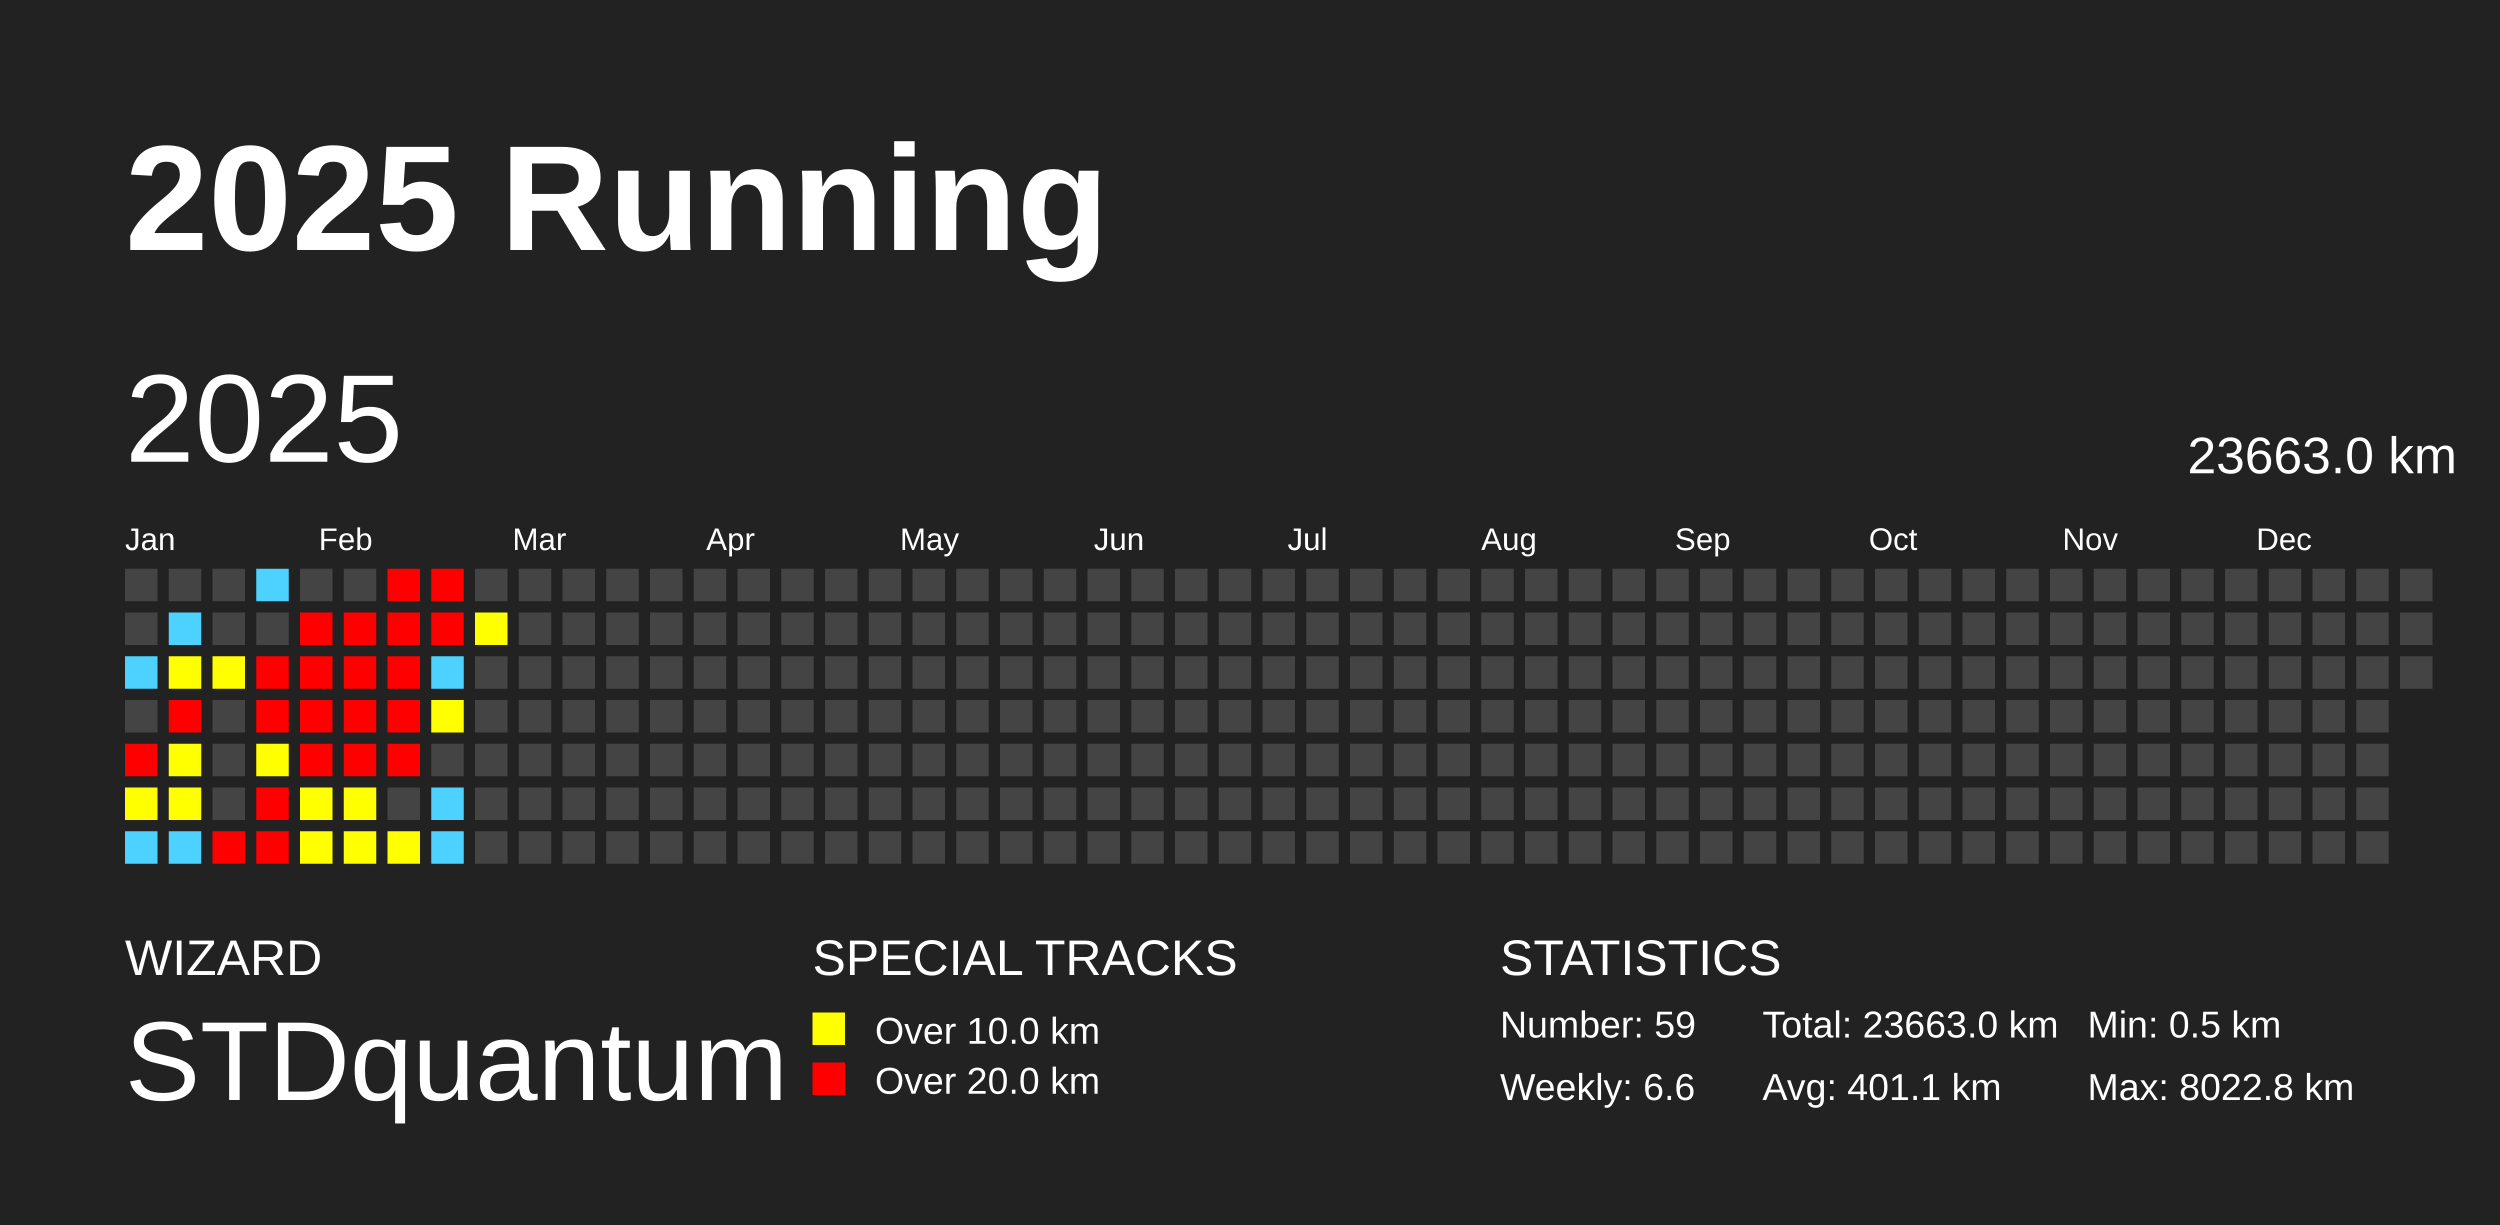
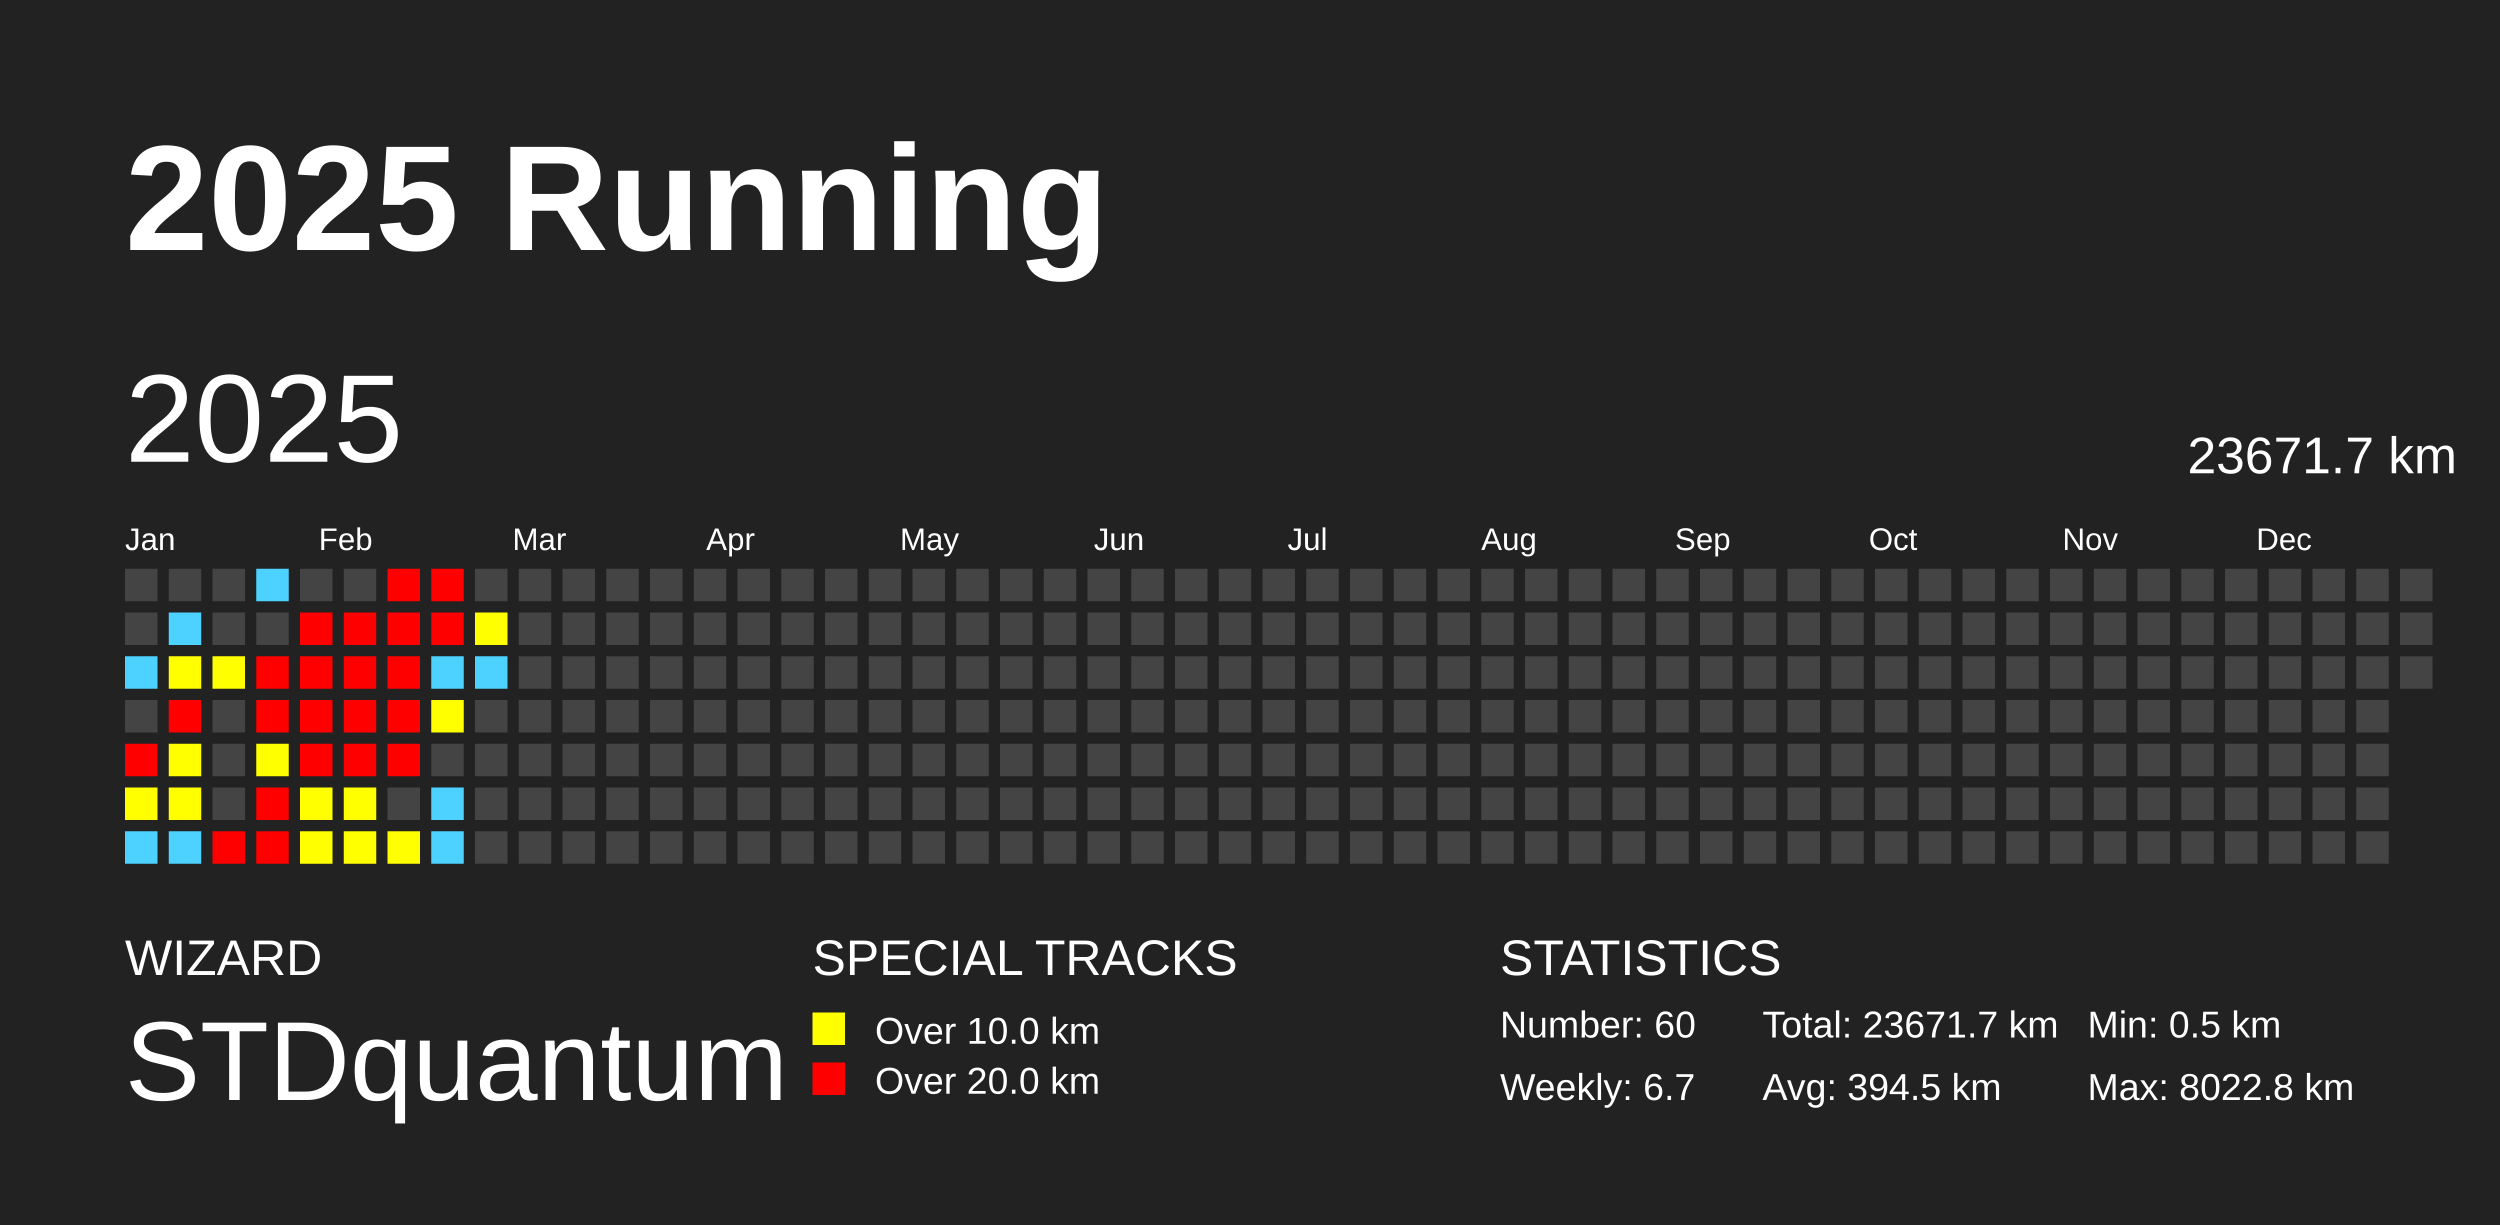
<svg xmlns="http://www.w3.org/2000/svg" baseProfile="full" height="98mm" version="1.1" viewBox="0,0,200,98" width="200mm">
  <defs />
  <rect fill="#222222" height="98" width="200" x="0" y="0" />
  <text fill="#FFFFFF" style="font-size:12px; font-family:Arial; font-weight:bold;" x="10" y="20">2025 Running</text>
  <text fill="#FFFFFF" style="font-size:4px; font-family:Arial" x="10" y="78">WIZARD</text>
  <text fill="#FFFFFF" style="font-size:9px; font-family:Arial" x="10" y="88">STDquantum</text>
  <text fill="#FFFFFF" style="font-size:4px; font-family:Arial" x="65" y="78">SPECIAL TRACKS</text>
  <rect fill="yellow" height="2.6" width="2.6" x="65" y="81" />
  <text fill="#FFFFFF" style="font-size:3px; font-family:Arial" x="70" y="83.5">Over 10.0 km</text>
  <rect fill="red" height="2.6" width="2.6" x="65" y="85" />
  <text fill="#FFFFFF" style="font-size:3px; font-family:Arial" x="70" y="87.5">Over 20.0 km</text>
  <text fill="#FFFFFF" style="font-size:4px; font-family:Arial" x="120" y="78">STATISTICS</text>
-   <text fill="#FFFFFF" style="font-size:3px; font-family:Arial" x="120" y="83">Number: 59</text>
-   <text fill="#FFFFFF" style="font-size:3px; font-family:Arial" x="120" y="88">Weekly: 6.6</text>
-   <text fill="#FFFFFF" style="font-size:3px; font-family:Arial" x="141" y="83">Total: 23663.0 km</text>
-   <text fill="#FFFFFF" style="font-size:3px; font-family:Arial" x="141" y="88">Avg: 401.1 km</text>
+   <text fill="#FFFFFF" style="font-size:3px; font-family:Arial" x="120" y="83">Number: 60</text>
+   <text fill="#FFFFFF" style="font-size:3px; font-family:Arial" x="120" y="88">Weekly: 6.7</text>
+   <text fill="#FFFFFF" style="font-size:3px; font-family:Arial" x="141" y="83">Total: 23671.7 km</text>
+   <text fill="#FFFFFF" style="font-size:3px; font-family:Arial" x="141" y="88">Avg: 394.5 km</text>
  <text fill="#FFFFFF" style="font-size:3px; font-family:Arial" x="167" y="83">Min: 0.5 km</text>
  <text fill="#FFFFFF" style="font-size:3px; font-family:Arial" x="167" y="88">Max: 8022.8 km</text>
  <text dominant-baseline="hanging" fill="#FFFFFF" style="font-size:10.0px; font-family:Arial;" x="10" y="30">2025</text>
-   <text dominant-baseline="hanging" fill="#FFFFFF" style="font-size:4.125px; font-family:Arial;" x="175" y="35">23663.0 km</text>
+   <text dominant-baseline="hanging" fill="#FFFFFF" style="font-size:4.125px; font-family:Arial;" x="175" y="35">23671.7 km</text>
  <text fill="#FFFFFF" style="font-size:2.5px; font-family:Arial" x="10.0" y="44">Jan</text>
  <text fill="#FFFFFF" style="font-size:2.5px; font-family:Arial" x="25.5" y="44">Feb</text>
  <text fill="#FFFFFF" style="font-size:2.5px; font-family:Arial" x="41.0" y="44">Mar</text>
  <text fill="#FFFFFF" style="font-size:2.5px; font-family:Arial" x="56.5" y="44">Apr</text>
  <text fill="#FFFFFF" style="font-size:2.5px; font-family:Arial" x="72.0" y="44">May</text>
  <text fill="#FFFFFF" style="font-size:2.5px; font-family:Arial" x="87.5" y="44">Jun</text>
  <text fill="#FFFFFF" style="font-size:2.5px; font-family:Arial" x="103.0" y="44">Jul</text>
  <text fill="#FFFFFF" style="font-size:2.5px; font-family:Arial" x="118.5" y="44">Aug</text>
  <text fill="#FFFFFF" style="font-size:2.5px; font-family:Arial" x="134.0" y="44">Sep</text>
  <text fill="#FFFFFF" style="font-size:2.5px; font-family:Arial" x="149.5" y="44">Oct</text>
  <text fill="#FFFFFF" style="font-size:2.5px; font-family:Arial" x="165.0" y="44">Nov</text>
  <text fill="#FFFFFF" style="font-size:2.5px; font-family:Arial" x="180.5" y="44">Dec</text>
  <rect fill="#444444" height="2.6" width="2.6" x="10.0" y="45.5" />
  <rect fill="#444444" height="2.6" width="2.6" x="10.0" y="49.0" />
  <rect fill="#4dd2ff" height="2.6" width="2.6" x="10.0" y="52.5" />
  <rect fill="#444444" height="2.6" width="2.6" x="10.0" y="56.0" />
  <rect fill="red" height="2.6" width="2.6" x="10.0" y="59.5" />
  <rect fill="#ffff00" height="2.6" width="2.6" x="10.0" y="63.0" />
  <rect fill="#4dd2ff" height="2.6" width="2.6" x="10.0" y="66.5" />
  <rect fill="#444444" height="2.6" width="2.6" x="13.5" y="45.5" />
  <rect fill="#4dd2ff" height="2.6" width="2.6" x="13.5" y="49.0" />
  <rect fill="#ffff00" height="2.6" width="2.6" x="13.5" y="52.5" />
  <rect fill="red" height="2.6" width="2.6" x="13.5" y="56.0" />
  <rect fill="#ffff00" height="2.6" width="2.6" x="13.5" y="59.5" />
  <rect fill="#ffff00" height="2.6" width="2.6" x="13.5" y="63.0" />
  <rect fill="#4dd2ff" height="2.6" width="2.6" x="13.5" y="66.5" />
  <rect fill="#444444" height="2.6" width="2.6" x="17.0" y="45.5" />
  <rect fill="#444444" height="2.6" width="2.6" x="17.0" y="49.0" />
  <rect fill="#ffff00" height="2.6" width="2.6" x="17.0" y="52.5" />
  <rect fill="#444444" height="2.6" width="2.6" x="17.0" y="56.0" />
  <rect fill="#444444" height="2.6" width="2.6" x="17.0" y="59.5" />
  <rect fill="#444444" height="2.6" width="2.6" x="17.0" y="63.0" />
  <rect fill="red" height="2.6" width="2.6" x="17.0" y="66.5" />
  <rect fill="#4dd2ff" height="2.6" width="2.6" x="20.5" y="45.5" />
  <rect fill="#444444" height="2.6" width="2.6" x="20.5" y="49.0" />
  <rect fill="red" height="2.6" width="2.6" x="20.5" y="52.5" />
  <rect fill="red" height="2.6" width="2.6" x="20.5" y="56.0" />
  <rect fill="#ffff00" height="2.6" width="2.6" x="20.5" y="59.5" />
  <rect fill="red" height="2.6" width="2.6" x="20.5" y="63.0" />
  <rect fill="red" height="2.6" width="2.6" x="20.5" y="66.5" />
  <rect fill="#444444" height="2.6" width="2.6" x="24.0" y="45.5" />
  <rect fill="red" height="2.6" width="2.6" x="24.0" y="49.0" />
  <rect fill="red" height="2.6" width="2.6" x="24.0" y="52.5" />
  <rect fill="red" height="2.6" width="2.6" x="24.0" y="56.0" />
  <rect fill="red" height="2.6" width="2.6" x="24.0" y="59.5" />
  <rect fill="#ffff00" height="2.6" width="2.6" x="24.0" y="63.0" />
  <rect fill="#ffff00" height="2.6" width="2.6" x="24.0" y="66.5" />
  <rect fill="#444444" height="2.6" width="2.6" x="27.5" y="45.5" />
  <rect fill="red" height="2.6" width="2.6" x="27.5" y="49.0" />
  <rect fill="red" height="2.6" width="2.6" x="27.5" y="52.5" />
  <rect fill="red" height="2.6" width="2.6" x="27.5" y="56.0" />
  <rect fill="red" height="2.6" width="2.6" x="27.5" y="59.5" />
  <rect fill="#ffff00" height="2.6" width="2.6" x="27.5" y="63.0" />
  <rect fill="#ffff00" height="2.6" width="2.6" x="27.5" y="66.5" />
  <rect fill="red" height="2.6" width="2.6" x="31.0" y="45.5" />
  <rect fill="red" height="2.6" width="2.6" x="31.0" y="49.0" />
  <rect fill="red" height="2.6" width="2.6" x="31.0" y="52.5" />
  <rect fill="red" height="2.6" width="2.6" x="31.0" y="56.0" />
  <rect fill="red" height="2.6" width="2.6" x="31.0" y="59.5" />
  <rect fill="#444444" height="2.6" width="2.6" x="31.0" y="63.0" />
  <rect fill="#ffff00" height="2.6" width="2.6" x="31.0" y="66.5" />
  <rect fill="red" height="2.6" width="2.6" x="34.5" y="45.5" />
  <rect fill="red" height="2.6" width="2.6" x="34.5" y="49.0" />
  <rect fill="#4dd2ff" height="2.6" width="2.6" x="34.5" y="52.5" />
  <rect fill="#ffff00" height="2.6" width="2.6" x="34.5" y="56.0" />
  <rect fill="#444444" height="2.6" width="2.6" x="34.5" y="59.5" />
  <rect fill="#4dd2ff" height="2.6" width="2.6" x="34.5" y="63.0" />
  <rect fill="#4dd2ff" height="2.6" width="2.6" x="34.5" y="66.5" />
  <rect fill="#444444" height="2.6" width="2.6" x="38.0" y="45.5" />
  <rect fill="#ffff00" height="2.6" width="2.6" x="38.0" y="49.0" />
-   <rect fill="#444444" height="2.6" width="2.6" x="38.0" y="52.5" />
+   <rect fill="#4dd2ff" height="2.6" width="2.6" x="38.0" y="52.5" />
  <rect fill="#444444" height="2.6" width="2.6" x="38.0" y="56.0" />
  <rect fill="#444444" height="2.6" width="2.6" x="38.0" y="59.5" />
  <rect fill="#444444" height="2.6" width="2.6" x="38.0" y="63.0" />
  <rect fill="#444444" height="2.6" width="2.6" x="38.0" y="66.5" />
  <rect fill="#444444" height="2.6" width="2.6" x="41.5" y="45.5" />
  <rect fill="#444444" height="2.6" width="2.6" x="41.5" y="49.0" />
  <rect fill="#444444" height="2.6" width="2.6" x="41.5" y="52.5" />
  <rect fill="#444444" height="2.6" width="2.6" x="41.5" y="56.0" />
  <rect fill="#444444" height="2.6" width="2.6" x="41.5" y="59.5" />
  <rect fill="#444444" height="2.6" width="2.6" x="41.5" y="63.0" />
  <rect fill="#444444" height="2.6" width="2.6" x="41.5" y="66.5" />
  <rect fill="#444444" height="2.6" width="2.6" x="45.0" y="45.5" />
  <rect fill="#444444" height="2.6" width="2.6" x="45.0" y="49.0" />
  <rect fill="#444444" height="2.6" width="2.6" x="45.0" y="52.5" />
  <rect fill="#444444" height="2.6" width="2.6" x="45.0" y="56.0" />
  <rect fill="#444444" height="2.6" width="2.6" x="45.0" y="59.5" />
  <rect fill="#444444" height="2.6" width="2.6" x="45.0" y="63.0" />
  <rect fill="#444444" height="2.6" width="2.6" x="45.0" y="66.5" />
  <rect fill="#444444" height="2.6" width="2.6" x="48.5" y="45.5" />
  <rect fill="#444444" height="2.6" width="2.6" x="48.5" y="49.0" />
  <rect fill="#444444" height="2.6" width="2.6" x="48.5" y="52.5" />
  <rect fill="#444444" height="2.6" width="2.6" x="48.5" y="56.0" />
  <rect fill="#444444" height="2.6" width="2.6" x="48.5" y="59.5" />
  <rect fill="#444444" height="2.6" width="2.6" x="48.5" y="63.0" />
  <rect fill="#444444" height="2.6" width="2.6" x="48.5" y="66.5" />
  <rect fill="#444444" height="2.6" width="2.6" x="52.0" y="45.5" />
  <rect fill="#444444" height="2.6" width="2.6" x="52.0" y="49.0" />
  <rect fill="#444444" height="2.6" width="2.6" x="52.0" y="52.5" />
  <rect fill="#444444" height="2.6" width="2.6" x="52.0" y="56.0" />
  <rect fill="#444444" height="2.6" width="2.6" x="52.0" y="59.5" />
  <rect fill="#444444" height="2.6" width="2.6" x="52.0" y="63.0" />
  <rect fill="#444444" height="2.6" width="2.6" x="52.0" y="66.5" />
  <rect fill="#444444" height="2.6" width="2.6" x="55.5" y="45.5" />
  <rect fill="#444444" height="2.6" width="2.6" x="55.5" y="49.0" />
  <rect fill="#444444" height="2.6" width="2.6" x="55.5" y="52.5" />
  <rect fill="#444444" height="2.6" width="2.6" x="55.5" y="56.0" />
  <rect fill="#444444" height="2.6" width="2.6" x="55.5" y="59.5" />
  <rect fill="#444444" height="2.6" width="2.6" x="55.5" y="63.0" />
  <rect fill="#444444" height="2.6" width="2.6" x="55.5" y="66.5" />
  <rect fill="#444444" height="2.6" width="2.6" x="59.0" y="45.5" />
  <rect fill="#444444" height="2.6" width="2.6" x="59.0" y="49.0" />
  <rect fill="#444444" height="2.6" width="2.6" x="59.0" y="52.5" />
  <rect fill="#444444" height="2.6" width="2.6" x="59.0" y="56.0" />
  <rect fill="#444444" height="2.6" width="2.6" x="59.0" y="59.5" />
  <rect fill="#444444" height="2.6" width="2.6" x="59.0" y="63.0" />
  <rect fill="#444444" height="2.6" width="2.6" x="59.0" y="66.5" />
  <rect fill="#444444" height="2.6" width="2.6" x="62.5" y="45.5" />
  <rect fill="#444444" height="2.6" width="2.6" x="62.5" y="49.0" />
  <rect fill="#444444" height="2.6" width="2.6" x="62.5" y="52.5" />
  <rect fill="#444444" height="2.6" width="2.6" x="62.5" y="56.0" />
  <rect fill="#444444" height="2.6" width="2.6" x="62.5" y="59.5" />
  <rect fill="#444444" height="2.6" width="2.6" x="62.5" y="63.0" />
  <rect fill="#444444" height="2.6" width="2.6" x="62.5" y="66.5" />
  <rect fill="#444444" height="2.6" width="2.6" x="66.0" y="45.5" />
  <rect fill="#444444" height="2.6" width="2.6" x="66.0" y="49.0" />
  <rect fill="#444444" height="2.6" width="2.6" x="66.0" y="52.5" />
  <rect fill="#444444" height="2.6" width="2.6" x="66.0" y="56.0" />
  <rect fill="#444444" height="2.6" width="2.6" x="66.0" y="59.5" />
  <rect fill="#444444" height="2.6" width="2.6" x="66.0" y="63.0" />
  <rect fill="#444444" height="2.6" width="2.6" x="66.0" y="66.5" />
  <rect fill="#444444" height="2.6" width="2.6" x="69.5" y="45.5" />
  <rect fill="#444444" height="2.6" width="2.6" x="69.5" y="49.0" />
  <rect fill="#444444" height="2.6" width="2.6" x="69.5" y="52.5" />
  <rect fill="#444444" height="2.6" width="2.6" x="69.5" y="56.0" />
  <rect fill="#444444" height="2.6" width="2.6" x="69.5" y="59.5" />
  <rect fill="#444444" height="2.6" width="2.6" x="69.5" y="63.0" />
  <rect fill="#444444" height="2.6" width="2.6" x="69.5" y="66.5" />
  <rect fill="#444444" height="2.6" width="2.6" x="73.0" y="45.5" />
  <rect fill="#444444" height="2.6" width="2.6" x="73.0" y="49.0" />
  <rect fill="#444444" height="2.6" width="2.6" x="73.0" y="52.5" />
  <rect fill="#444444" height="2.6" width="2.6" x="73.0" y="56.0" />
  <rect fill="#444444" height="2.6" width="2.6" x="73.0" y="59.5" />
  <rect fill="#444444" height="2.6" width="2.6" x="73.0" y="63.0" />
  <rect fill="#444444" height="2.6" width="2.6" x="73.0" y="66.5" />
  <rect fill="#444444" height="2.6" width="2.6" x="76.5" y="45.5" />
  <rect fill="#444444" height="2.6" width="2.6" x="76.5" y="49.0" />
  <rect fill="#444444" height="2.6" width="2.6" x="76.5" y="52.5" />
  <rect fill="#444444" height="2.6" width="2.6" x="76.5" y="56.0" />
  <rect fill="#444444" height="2.6" width="2.6" x="76.5" y="59.5" />
  <rect fill="#444444" height="2.6" width="2.6" x="76.5" y="63.0" />
  <rect fill="#444444" height="2.6" width="2.6" x="76.5" y="66.5" />
  <rect fill="#444444" height="2.6" width="2.6" x="80.0" y="45.5" />
  <rect fill="#444444" height="2.6" width="2.6" x="80.0" y="49.0" />
  <rect fill="#444444" height="2.6" width="2.6" x="80.0" y="52.5" />
  <rect fill="#444444" height="2.6" width="2.6" x="80.0" y="56.0" />
  <rect fill="#444444" height="2.6" width="2.6" x="80.0" y="59.5" />
  <rect fill="#444444" height="2.6" width="2.6" x="80.0" y="63.0" />
  <rect fill="#444444" height="2.6" width="2.6" x="80.0" y="66.5" />
  <rect fill="#444444" height="2.6" width="2.6" x="83.5" y="45.5" />
  <rect fill="#444444" height="2.6" width="2.6" x="83.5" y="49.0" />
  <rect fill="#444444" height="2.6" width="2.6" x="83.5" y="52.5" />
  <rect fill="#444444" height="2.6" width="2.6" x="83.5" y="56.0" />
  <rect fill="#444444" height="2.6" width="2.6" x="83.5" y="59.5" />
  <rect fill="#444444" height="2.6" width="2.6" x="83.5" y="63.0" />
  <rect fill="#444444" height="2.6" width="2.6" x="83.5" y="66.5" />
  <rect fill="#444444" height="2.6" width="2.6" x="87.0" y="45.5" />
  <rect fill="#444444" height="2.6" width="2.6" x="87.0" y="49.0" />
  <rect fill="#444444" height="2.6" width="2.6" x="87.0" y="52.5" />
  <rect fill="#444444" height="2.6" width="2.6" x="87.0" y="56.0" />
  <rect fill="#444444" height="2.6" width="2.6" x="87.0" y="59.5" />
  <rect fill="#444444" height="2.6" width="2.6" x="87.0" y="63.0" />
  <rect fill="#444444" height="2.6" width="2.6" x="87.0" y="66.5" />
  <rect fill="#444444" height="2.6" width="2.6" x="90.5" y="45.5" />
  <rect fill="#444444" height="2.6" width="2.6" x="90.5" y="49.0" />
  <rect fill="#444444" height="2.6" width="2.6" x="90.5" y="52.5" />
  <rect fill="#444444" height="2.6" width="2.6" x="90.5" y="56.0" />
  <rect fill="#444444" height="2.6" width="2.6" x="90.5" y="59.5" />
  <rect fill="#444444" height="2.6" width="2.6" x="90.5" y="63.0" />
  <rect fill="#444444" height="2.6" width="2.6" x="90.5" y="66.5" />
  <rect fill="#444444" height="2.6" width="2.6" x="94.0" y="45.5" />
  <rect fill="#444444" height="2.6" width="2.6" x="94.0" y="49.0" />
  <rect fill="#444444" height="2.6" width="2.6" x="94.0" y="52.5" />
  <rect fill="#444444" height="2.6" width="2.6" x="94.0" y="56.0" />
  <rect fill="#444444" height="2.6" width="2.6" x="94.0" y="59.5" />
  <rect fill="#444444" height="2.6" width="2.6" x="94.0" y="63.0" />
  <rect fill="#444444" height="2.6" width="2.6" x="94.0" y="66.5" />
  <rect fill="#444444" height="2.6" width="2.6" x="97.5" y="45.5" />
  <rect fill="#444444" height="2.6" width="2.6" x="97.5" y="49.0" />
  <rect fill="#444444" height="2.6" width="2.6" x="97.5" y="52.5" />
  <rect fill="#444444" height="2.6" width="2.6" x="97.5" y="56.0" />
  <rect fill="#444444" height="2.6" width="2.6" x="97.5" y="59.5" />
  <rect fill="#444444" height="2.6" width="2.6" x="97.5" y="63.0" />
  <rect fill="#444444" height="2.6" width="2.6" x="97.5" y="66.5" />
  <rect fill="#444444" height="2.6" width="2.6" x="101.0" y="45.5" />
  <rect fill="#444444" height="2.6" width="2.6" x="101.0" y="49.0" />
  <rect fill="#444444" height="2.6" width="2.6" x="101.0" y="52.5" />
  <rect fill="#444444" height="2.6" width="2.6" x="101.0" y="56.0" />
  <rect fill="#444444" height="2.6" width="2.6" x="101.0" y="59.5" />
  <rect fill="#444444" height="2.6" width="2.6" x="101.0" y="63.0" />
  <rect fill="#444444" height="2.6" width="2.6" x="101.0" y="66.5" />
  <rect fill="#444444" height="2.6" width="2.6" x="104.5" y="45.5" />
  <rect fill="#444444" height="2.6" width="2.6" x="104.5" y="49.0" />
  <rect fill="#444444" height="2.6" width="2.6" x="104.5" y="52.5" />
  <rect fill="#444444" height="2.6" width="2.6" x="104.5" y="56.0" />
  <rect fill="#444444" height="2.6" width="2.6" x="104.5" y="59.5" />
  <rect fill="#444444" height="2.6" width="2.6" x="104.5" y="63.0" />
  <rect fill="#444444" height="2.6" width="2.6" x="104.5" y="66.5" />
  <rect fill="#444444" height="2.6" width="2.6" x="108.0" y="45.5" />
  <rect fill="#444444" height="2.6" width="2.6" x="108.0" y="49.0" />
  <rect fill="#444444" height="2.6" width="2.6" x="108.0" y="52.5" />
  <rect fill="#444444" height="2.6" width="2.6" x="108.0" y="56.0" />
  <rect fill="#444444" height="2.6" width="2.6" x="108.0" y="59.5" />
  <rect fill="#444444" height="2.6" width="2.6" x="108.0" y="63.0" />
  <rect fill="#444444" height="2.6" width="2.6" x="108.0" y="66.5" />
  <rect fill="#444444" height="2.6" width="2.6" x="111.5" y="45.5" />
  <rect fill="#444444" height="2.6" width="2.6" x="111.5" y="49.0" />
  <rect fill="#444444" height="2.6" width="2.6" x="111.5" y="52.5" />
  <rect fill="#444444" height="2.6" width="2.6" x="111.5" y="56.0" />
  <rect fill="#444444" height="2.6" width="2.6" x="111.5" y="59.5" />
  <rect fill="#444444" height="2.6" width="2.6" x="111.5" y="63.0" />
  <rect fill="#444444" height="2.6" width="2.6" x="111.5" y="66.5" />
  <rect fill="#444444" height="2.6" width="2.6" x="115.0" y="45.5" />
  <rect fill="#444444" height="2.6" width="2.6" x="115.0" y="49.0" />
  <rect fill="#444444" height="2.6" width="2.6" x="115.0" y="52.5" />
  <rect fill="#444444" height="2.6" width="2.6" x="115.0" y="56.0" />
  <rect fill="#444444" height="2.6" width="2.6" x="115.0" y="59.5" />
  <rect fill="#444444" height="2.6" width="2.6" x="115.0" y="63.0" />
  <rect fill="#444444" height="2.6" width="2.6" x="115.0" y="66.5" />
  <rect fill="#444444" height="2.6" width="2.6" x="118.5" y="45.5" />
  <rect fill="#444444" height="2.6" width="2.6" x="118.5" y="49.0" />
  <rect fill="#444444" height="2.6" width="2.6" x="118.5" y="52.5" />
  <rect fill="#444444" height="2.6" width="2.6" x="118.5" y="56.0" />
  <rect fill="#444444" height="2.6" width="2.6" x="118.5" y="59.5" />
  <rect fill="#444444" height="2.6" width="2.6" x="118.5" y="63.0" />
  <rect fill="#444444" height="2.6" width="2.6" x="118.5" y="66.5" />
  <rect fill="#444444" height="2.6" width="2.6" x="122.0" y="45.5" />
  <rect fill="#444444" height="2.6" width="2.6" x="122.0" y="49.0" />
  <rect fill="#444444" height="2.6" width="2.6" x="122.0" y="52.5" />
  <rect fill="#444444" height="2.6" width="2.6" x="122.0" y="56.0" />
  <rect fill="#444444" height="2.6" width="2.6" x="122.0" y="59.5" />
  <rect fill="#444444" height="2.6" width="2.6" x="122.0" y="63.0" />
  <rect fill="#444444" height="2.6" width="2.6" x="122.0" y="66.5" />
  <rect fill="#444444" height="2.6" width="2.6" x="125.5" y="45.5" />
  <rect fill="#444444" height="2.6" width="2.6" x="125.5" y="49.0" />
  <rect fill="#444444" height="2.6" width="2.6" x="125.5" y="52.5" />
  <rect fill="#444444" height="2.6" width="2.6" x="125.5" y="56.0" />
  <rect fill="#444444" height="2.6" width="2.6" x="125.5" y="59.5" />
  <rect fill="#444444" height="2.6" width="2.6" x="125.5" y="63.0" />
  <rect fill="#444444" height="2.6" width="2.6" x="125.5" y="66.5" />
  <rect fill="#444444" height="2.6" width="2.6" x="129.0" y="45.5" />
  <rect fill="#444444" height="2.6" width="2.6" x="129.0" y="49.0" />
  <rect fill="#444444" height="2.6" width="2.6" x="129.0" y="52.5" />
  <rect fill="#444444" height="2.6" width="2.6" x="129.0" y="56.0" />
  <rect fill="#444444" height="2.6" width="2.6" x="129.0" y="59.5" />
  <rect fill="#444444" height="2.6" width="2.6" x="129.0" y="63.0" />
  <rect fill="#444444" height="2.6" width="2.6" x="129.0" y="66.5" />
  <rect fill="#444444" height="2.6" width="2.6" x="132.5" y="45.5" />
  <rect fill="#444444" height="2.6" width="2.6" x="132.5" y="49.0" />
  <rect fill="#444444" height="2.6" width="2.6" x="132.5" y="52.5" />
  <rect fill="#444444" height="2.6" width="2.6" x="132.5" y="56.0" />
  <rect fill="#444444" height="2.6" width="2.6" x="132.5" y="59.5" />
  <rect fill="#444444" height="2.6" width="2.6" x="132.5" y="63.0" />
  <rect fill="#444444" height="2.6" width="2.6" x="132.5" y="66.5" />
  <rect fill="#444444" height="2.6" width="2.6" x="136.0" y="45.5" />
  <rect fill="#444444" height="2.6" width="2.6" x="136.0" y="49.0" />
  <rect fill="#444444" height="2.6" width="2.6" x="136.0" y="52.5" />
  <rect fill="#444444" height="2.6" width="2.6" x="136.0" y="56.0" />
  <rect fill="#444444" height="2.6" width="2.6" x="136.0" y="59.5" />
  <rect fill="#444444" height="2.6" width="2.6" x="136.0" y="63.0" />
  <rect fill="#444444" height="2.6" width="2.6" x="136.0" y="66.5" />
  <rect fill="#444444" height="2.6" width="2.6" x="139.5" y="45.5" />
  <rect fill="#444444" height="2.6" width="2.6" x="139.5" y="49.0" />
  <rect fill="#444444" height="2.6" width="2.6" x="139.5" y="52.5" />
  <rect fill="#444444" height="2.6" width="2.6" x="139.5" y="56.0" />
  <rect fill="#444444" height="2.6" width="2.6" x="139.5" y="59.5" />
  <rect fill="#444444" height="2.6" width="2.6" x="139.5" y="63.0" />
  <rect fill="#444444" height="2.6" width="2.6" x="139.5" y="66.5" />
  <rect fill="#444444" height="2.6" width="2.6" x="143.0" y="45.5" />
  <rect fill="#444444" height="2.6" width="2.6" x="143.0" y="49.0" />
  <rect fill="#444444" height="2.6" width="2.6" x="143.0" y="52.5" />
  <rect fill="#444444" height="2.6" width="2.6" x="143.0" y="56.0" />
  <rect fill="#444444" height="2.6" width="2.6" x="143.0" y="59.5" />
  <rect fill="#444444" height="2.6" width="2.6" x="143.0" y="63.0" />
  <rect fill="#444444" height="2.6" width="2.6" x="143.0" y="66.5" />
  <rect fill="#444444" height="2.6" width="2.6" x="146.5" y="45.5" />
  <rect fill="#444444" height="2.6" width="2.6" x="146.5" y="49.0" />
  <rect fill="#444444" height="2.6" width="2.6" x="146.5" y="52.5" />
  <rect fill="#444444" height="2.6" width="2.6" x="146.5" y="56.0" />
  <rect fill="#444444" height="2.6" width="2.6" x="146.5" y="59.5" />
  <rect fill="#444444" height="2.6" width="2.6" x="146.5" y="63.0" />
  <rect fill="#444444" height="2.6" width="2.6" x="146.5" y="66.5" />
  <rect fill="#444444" height="2.6" width="2.6" x="150.0" y="45.5" />
  <rect fill="#444444" height="2.6" width="2.6" x="150.0" y="49.0" />
  <rect fill="#444444" height="2.6" width="2.6" x="150.0" y="52.5" />
  <rect fill="#444444" height="2.6" width="2.6" x="150.0" y="56.0" />
  <rect fill="#444444" height="2.6" width="2.6" x="150.0" y="59.5" />
  <rect fill="#444444" height="2.6" width="2.6" x="150.0" y="63.0" />
  <rect fill="#444444" height="2.6" width="2.6" x="150.0" y="66.5" />
  <rect fill="#444444" height="2.6" width="2.6" x="153.5" y="45.5" />
  <rect fill="#444444" height="2.6" width="2.6" x="153.5" y="49.0" />
  <rect fill="#444444" height="2.6" width="2.6" x="153.5" y="52.5" />
  <rect fill="#444444" height="2.6" width="2.6" x="153.5" y="56.0" />
  <rect fill="#444444" height="2.6" width="2.6" x="153.5" y="59.5" />
  <rect fill="#444444" height="2.6" width="2.6" x="153.5" y="63.0" />
  <rect fill="#444444" height="2.6" width="2.6" x="153.5" y="66.5" />
  <rect fill="#444444" height="2.6" width="2.6" x="157.0" y="45.5" />
  <rect fill="#444444" height="2.6" width="2.6" x="157.0" y="49.0" />
  <rect fill="#444444" height="2.6" width="2.6" x="157.0" y="52.5" />
  <rect fill="#444444" height="2.6" width="2.6" x="157.0" y="56.0" />
  <rect fill="#444444" height="2.6" width="2.6" x="157.0" y="59.5" />
  <rect fill="#444444" height="2.6" width="2.6" x="157.0" y="63.0" />
  <rect fill="#444444" height="2.6" width="2.6" x="157.0" y="66.5" />
  <rect fill="#444444" height="2.6" width="2.6" x="160.5" y="45.5" />
  <rect fill="#444444" height="2.6" width="2.6" x="160.5" y="49.0" />
  <rect fill="#444444" height="2.6" width="2.6" x="160.5" y="52.5" />
  <rect fill="#444444" height="2.6" width="2.6" x="160.5" y="56.0" />
  <rect fill="#444444" height="2.6" width="2.6" x="160.5" y="59.5" />
  <rect fill="#444444" height="2.6" width="2.6" x="160.5" y="63.0" />
  <rect fill="#444444" height="2.6" width="2.6" x="160.5" y="66.5" />
  <rect fill="#444444" height="2.6" width="2.6" x="164.0" y="45.5" />
  <rect fill="#444444" height="2.6" width="2.6" x="164.0" y="49.0" />
  <rect fill="#444444" height="2.6" width="2.6" x="164.0" y="52.5" />
  <rect fill="#444444" height="2.6" width="2.6" x="164.0" y="56.0" />
  <rect fill="#444444" height="2.6" width="2.6" x="164.0" y="59.5" />
  <rect fill="#444444" height="2.6" width="2.6" x="164.0" y="63.0" />
  <rect fill="#444444" height="2.6" width="2.6" x="164.0" y="66.5" />
  <rect fill="#444444" height="2.6" width="2.6" x="167.5" y="45.5" />
  <rect fill="#444444" height="2.6" width="2.6" x="167.5" y="49.0" />
  <rect fill="#444444" height="2.6" width="2.6" x="167.5" y="52.5" />
  <rect fill="#444444" height="2.6" width="2.6" x="167.5" y="56.0" />
  <rect fill="#444444" height="2.6" width="2.6" x="167.5" y="59.5" />
  <rect fill="#444444" height="2.6" width="2.6" x="167.5" y="63.0" />
  <rect fill="#444444" height="2.6" width="2.6" x="167.5" y="66.5" />
  <rect fill="#444444" height="2.6" width="2.6" x="171.0" y="45.5" />
  <rect fill="#444444" height="2.6" width="2.6" x="171.0" y="49.0" />
  <rect fill="#444444" height="2.6" width="2.6" x="171.0" y="52.5" />
  <rect fill="#444444" height="2.6" width="2.6" x="171.0" y="56.0" />
  <rect fill="#444444" height="2.6" width="2.6" x="171.0" y="59.5" />
  <rect fill="#444444" height="2.6" width="2.6" x="171.0" y="63.0" />
  <rect fill="#444444" height="2.6" width="2.6" x="171.0" y="66.5" />
  <rect fill="#444444" height="2.6" width="2.6" x="174.5" y="45.5" />
  <rect fill="#444444" height="2.6" width="2.6" x="174.5" y="49.0" />
  <rect fill="#444444" height="2.6" width="2.6" x="174.5" y="52.5" />
  <rect fill="#444444" height="2.6" width="2.6" x="174.5" y="56.0" />
  <rect fill="#444444" height="2.6" width="2.6" x="174.5" y="59.5" />
  <rect fill="#444444" height="2.6" width="2.6" x="174.5" y="63.0" />
  <rect fill="#444444" height="2.6" width="2.6" x="174.5" y="66.5" />
  <rect fill="#444444" height="2.6" width="2.6" x="178.0" y="45.5" />
  <rect fill="#444444" height="2.6" width="2.6" x="178.0" y="49.0" />
  <rect fill="#444444" height="2.6" width="2.6" x="178.0" y="52.5" />
  <rect fill="#444444" height="2.6" width="2.6" x="178.0" y="56.0" />
  <rect fill="#444444" height="2.6" width="2.6" x="178.0" y="59.5" />
  <rect fill="#444444" height="2.6" width="2.6" x="178.0" y="63.0" />
  <rect fill="#444444" height="2.6" width="2.6" x="178.0" y="66.5" />
  <rect fill="#444444" height="2.6" width="2.6" x="181.5" y="45.5" />
  <rect fill="#444444" height="2.6" width="2.6" x="181.5" y="49.0" />
  <rect fill="#444444" height="2.6" width="2.6" x="181.5" y="52.5" />
  <rect fill="#444444" height="2.6" width="2.6" x="181.5" y="56.0" />
  <rect fill="#444444" height="2.6" width="2.6" x="181.5" y="59.5" />
  <rect fill="#444444" height="2.6" width="2.6" x="181.5" y="63.0" />
  <rect fill="#444444" height="2.6" width="2.6" x="181.5" y="66.5" />
  <rect fill="#444444" height="2.6" width="2.6" x="185.0" y="45.5" />
  <rect fill="#444444" height="2.6" width="2.6" x="185.0" y="49.0" />
  <rect fill="#444444" height="2.6" width="2.6" x="185.0" y="52.5" />
  <rect fill="#444444" height="2.6" width="2.6" x="185.0" y="56.0" />
  <rect fill="#444444" height="2.6" width="2.6" x="185.0" y="59.5" />
  <rect fill="#444444" height="2.6" width="2.6" x="185.0" y="63.0" />
  <rect fill="#444444" height="2.6" width="2.6" x="185.0" y="66.5" />
  <rect fill="#444444" height="2.6" width="2.6" x="188.5" y="45.5" />
  <rect fill="#444444" height="2.6" width="2.6" x="188.5" y="49.0" />
  <rect fill="#444444" height="2.6" width="2.6" x="188.5" y="52.5" />
  <rect fill="#444444" height="2.6" width="2.6" x="188.5" y="56.0" />
  <rect fill="#444444" height="2.6" width="2.6" x="188.5" y="59.5" />
  <rect fill="#444444" height="2.6" width="2.6" x="188.5" y="63.0" />
  <rect fill="#444444" height="2.6" width="2.6" x="188.5" y="66.5" />
  <rect fill="#444444" height="2.6" width="2.6" x="192.0" y="45.5" />
  <rect fill="#444444" height="2.6" width="2.6" x="192.0" y="49.0" />
  <rect fill="#444444" height="2.6" width="2.6" x="192.0" y="52.5" />
</svg>
